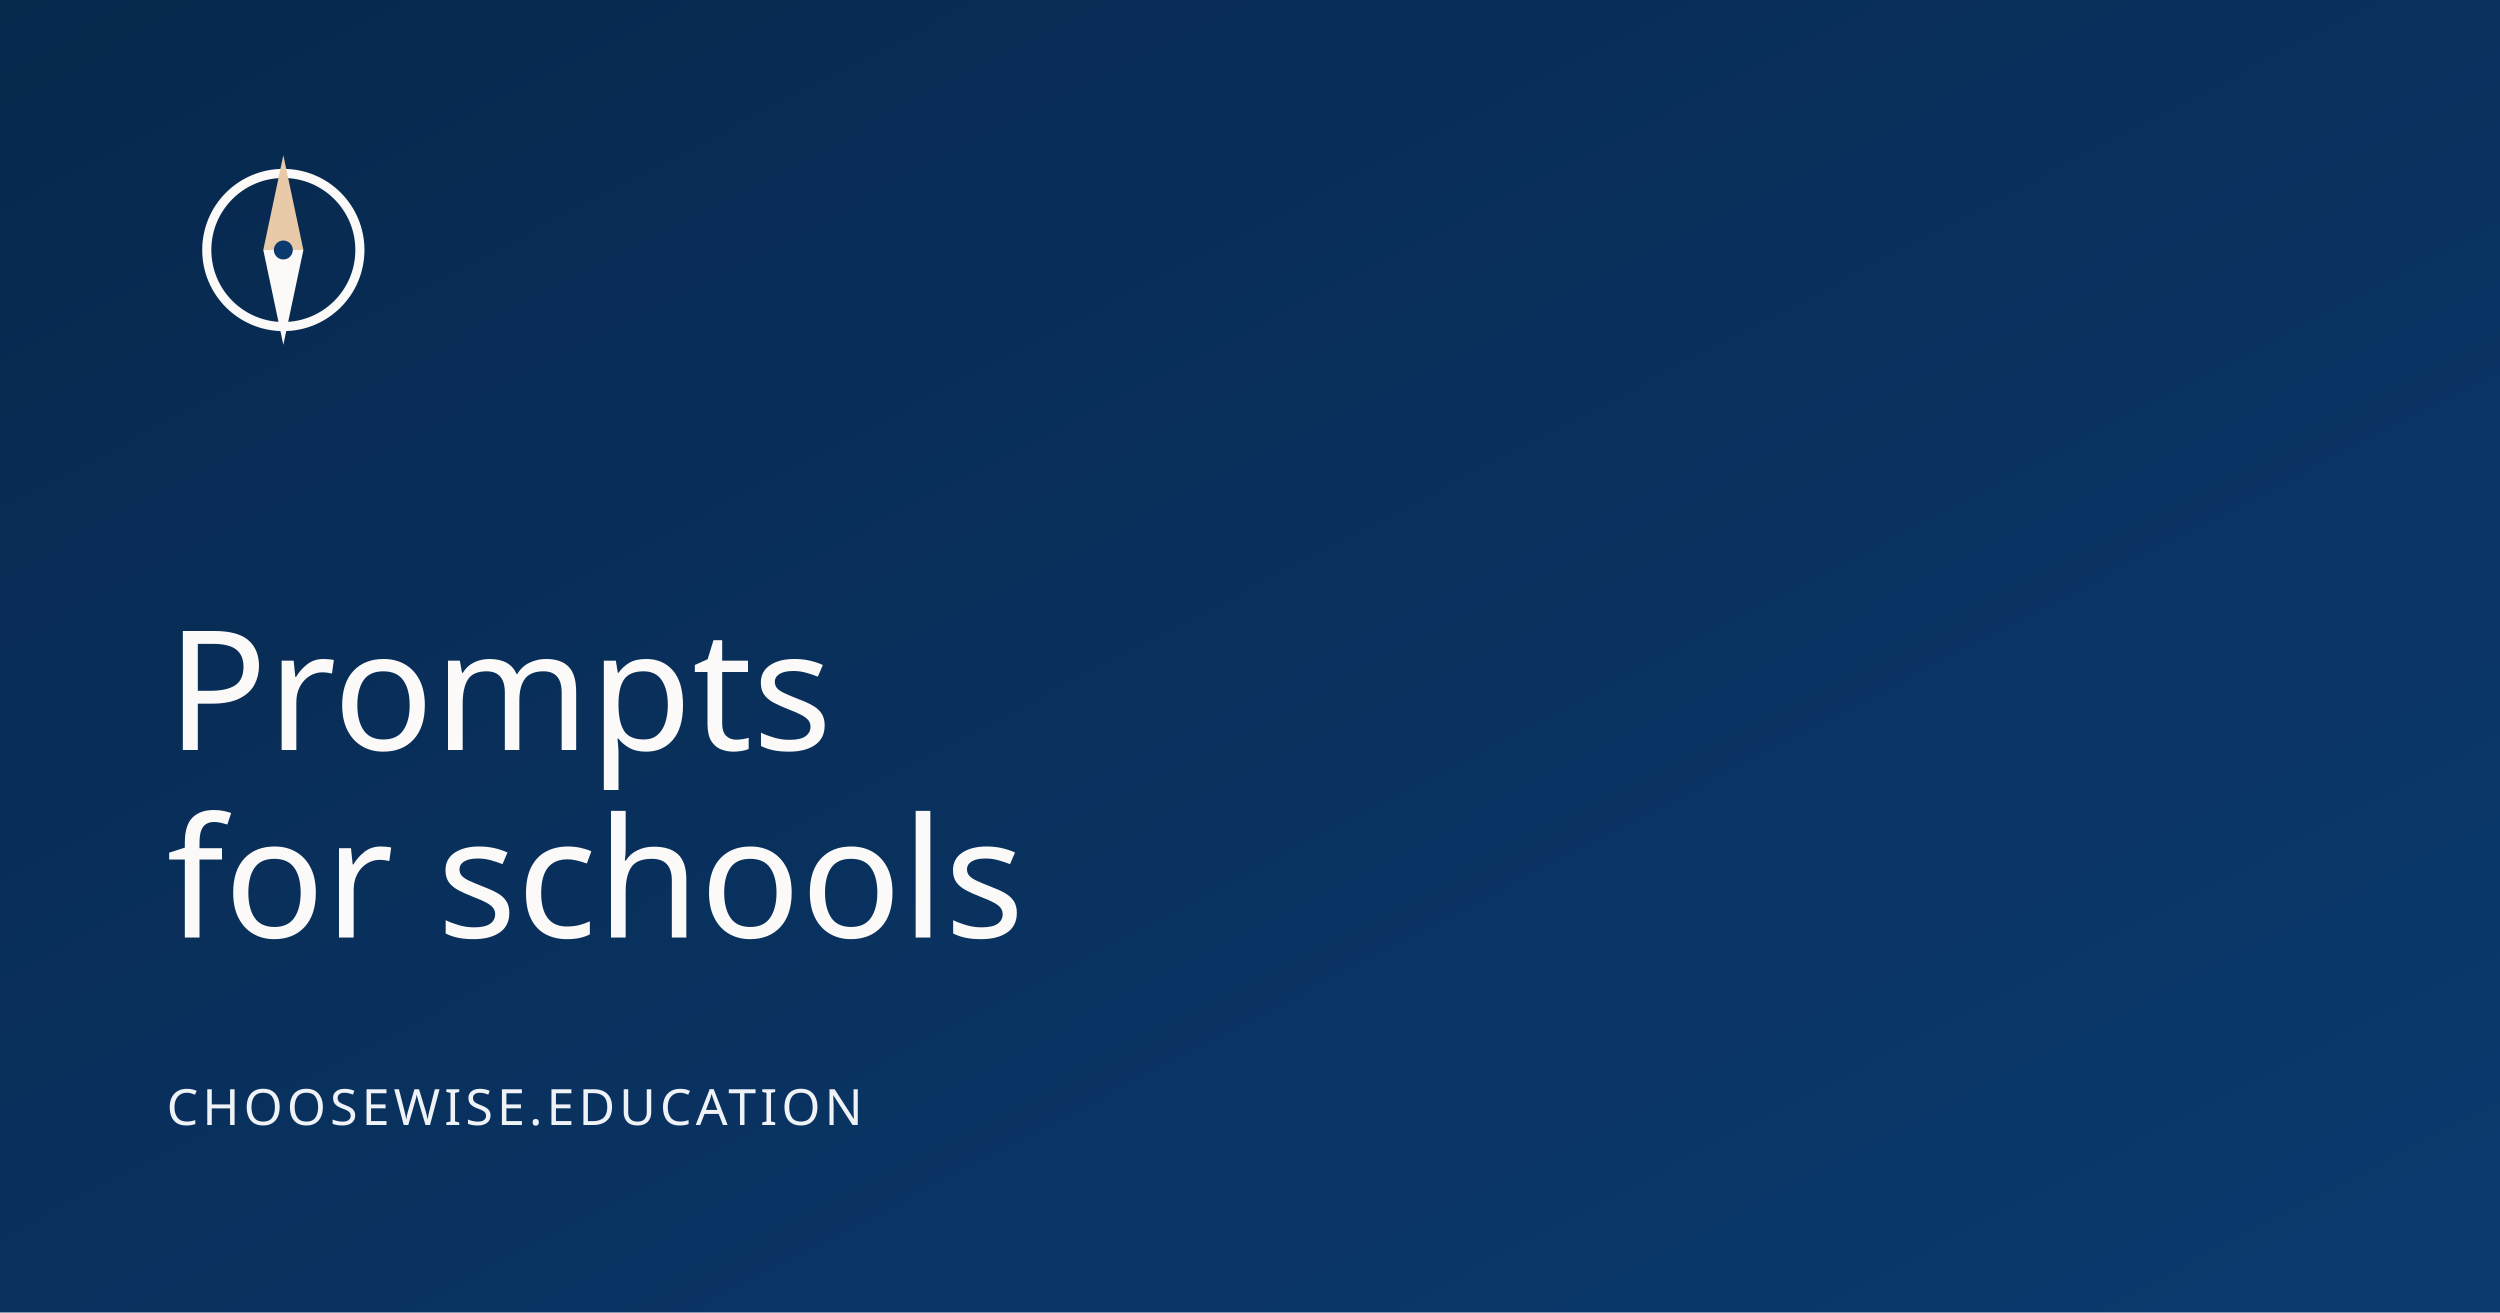
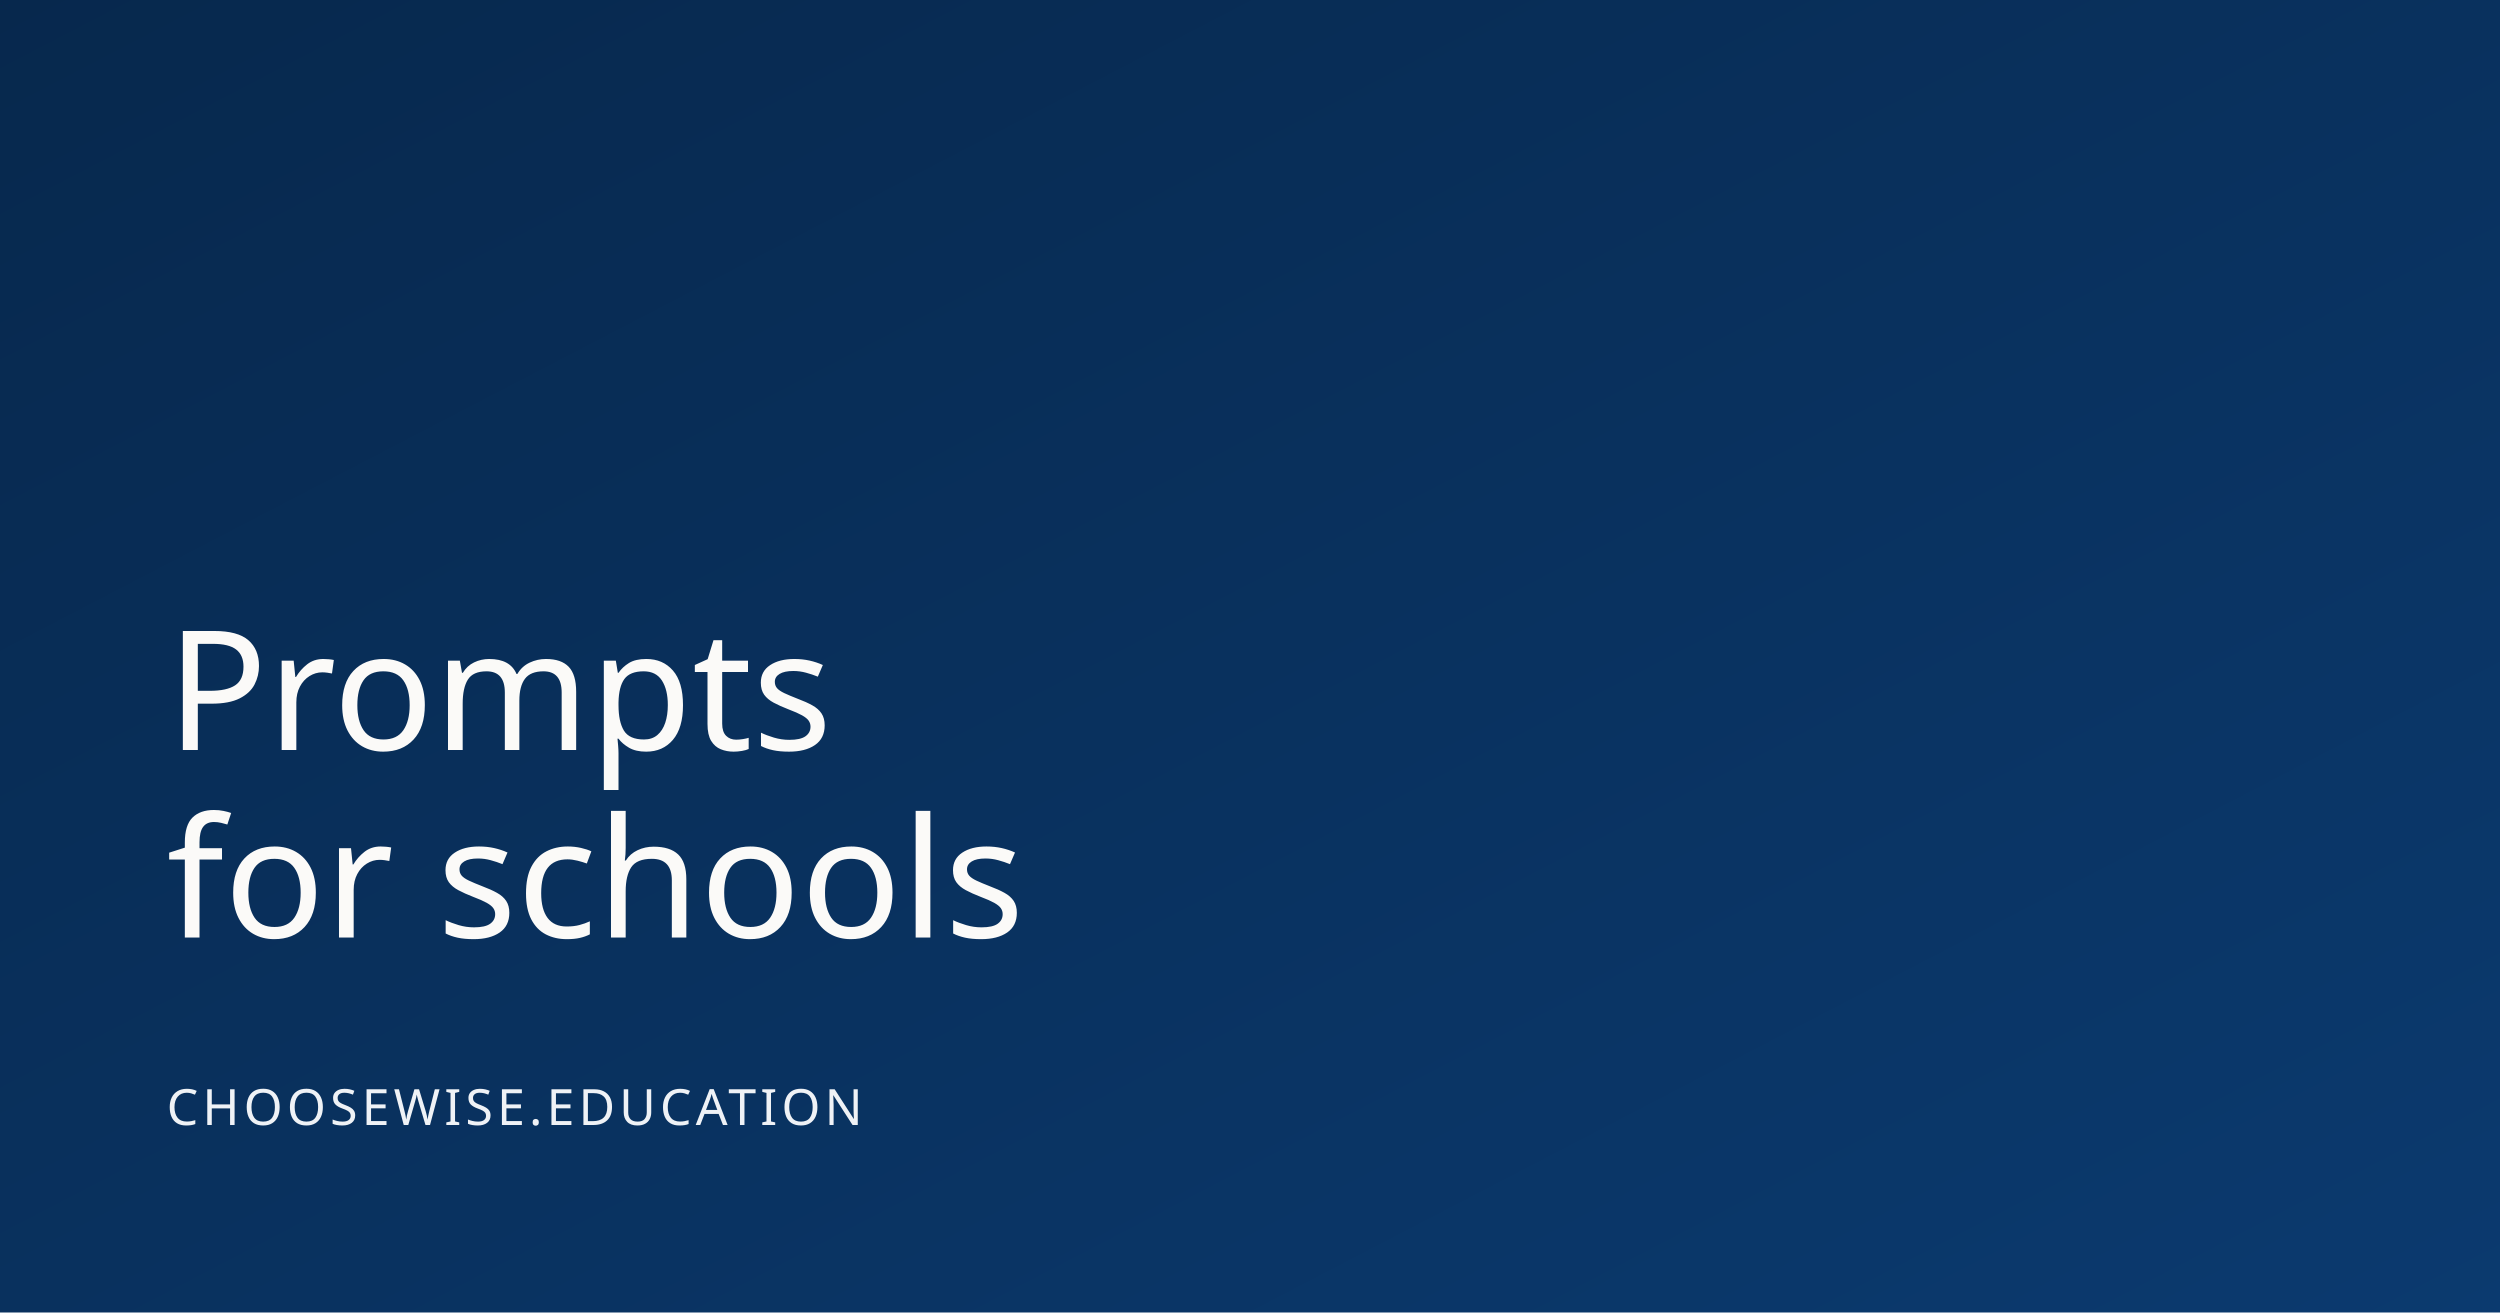
<svg xmlns="http://www.w3.org/2000/svg" viewBox="0 0 1200 630" width="1200" height="630">
  <defs>
    <style>
      @font-face {
        font-family: 'Hanken Grotesk';
        src: url('../../../fonts/hanken-grotesk/HankenGrotesk-VariableFont.woff2') format('woff2');
        font-weight: 300 600;
        font-style: normal;
      }
    </style>
    <linearGradient id="bg" x1="0" y1="0" x2="1" y2="1">
      <stop offset="0%" stop-color="#07284D" />
      <stop offset="100%" stop-color="#0B3A6F" />
    </linearGradient>
  </defs>
  <rect width="1200" height="630" fill="url(#bg)" />
-   <svg x="80" y="64" width="112" height="112" viewBox="0 0 64 64">
-     <circle cx="32" cy="32" r="21" fill="none" stroke="#FBFAF8" stroke-width="2.5" />
-     <path d="M32 58 L37.5 32 L26.5 32 Z" fill="#FBFAF8" />
-     <path d="M32 6 L37.5 32 L26.5 32 Z" fill="#E8C9A8" />
-     <circle cx="32" cy="32" r="2.6" fill="#0B3A6F" />
-   </svg>
  <text x="80" y="360" font-family="Hanken Grotesk, sans-serif" font-size="80" font-weight="300" fill="#FBFAF8">Prompts</text>
  <text x="80" y="450" font-family="Hanken Grotesk, sans-serif" font-size="80" font-weight="300" fill="#FBFAF8">for schools</text>
  <text x="80" y="540" font-family="Hanken Grotesk, sans-serif" font-size="24" font-weight="500" fill="#EFF2F6" letter-spacing="2">CHOOSEWISE.EDUCATION</text>
</svg>
